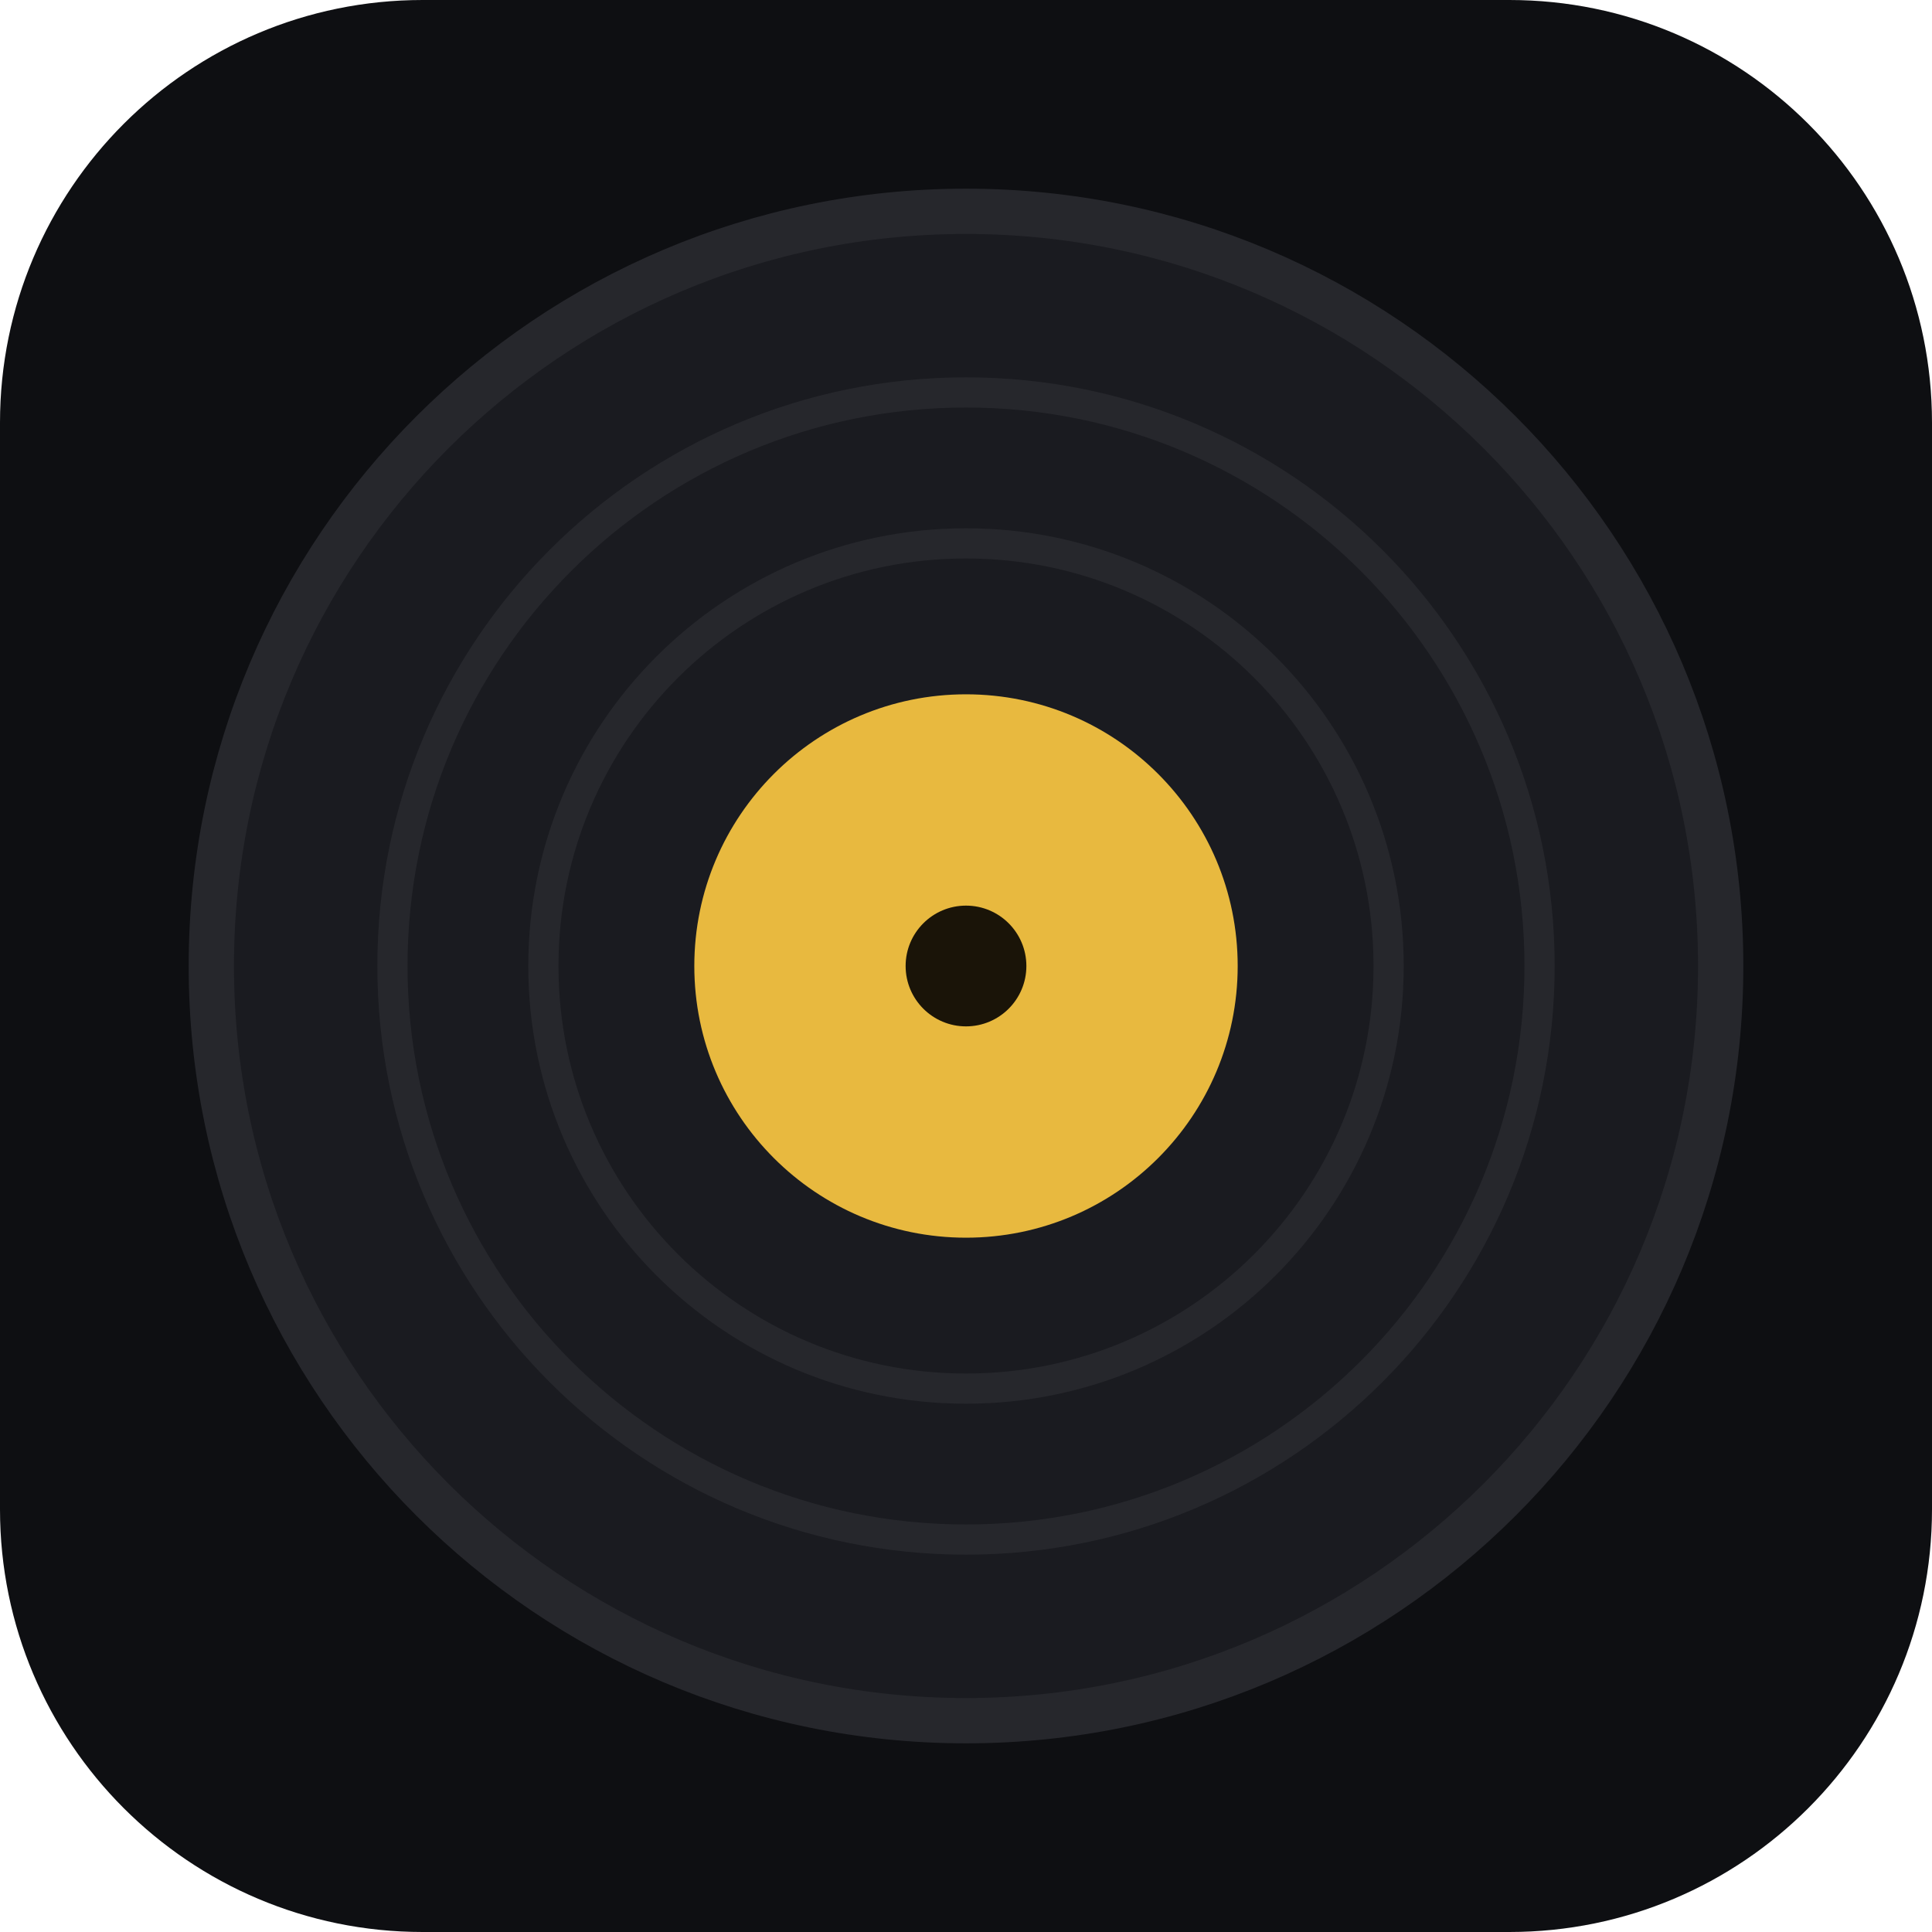
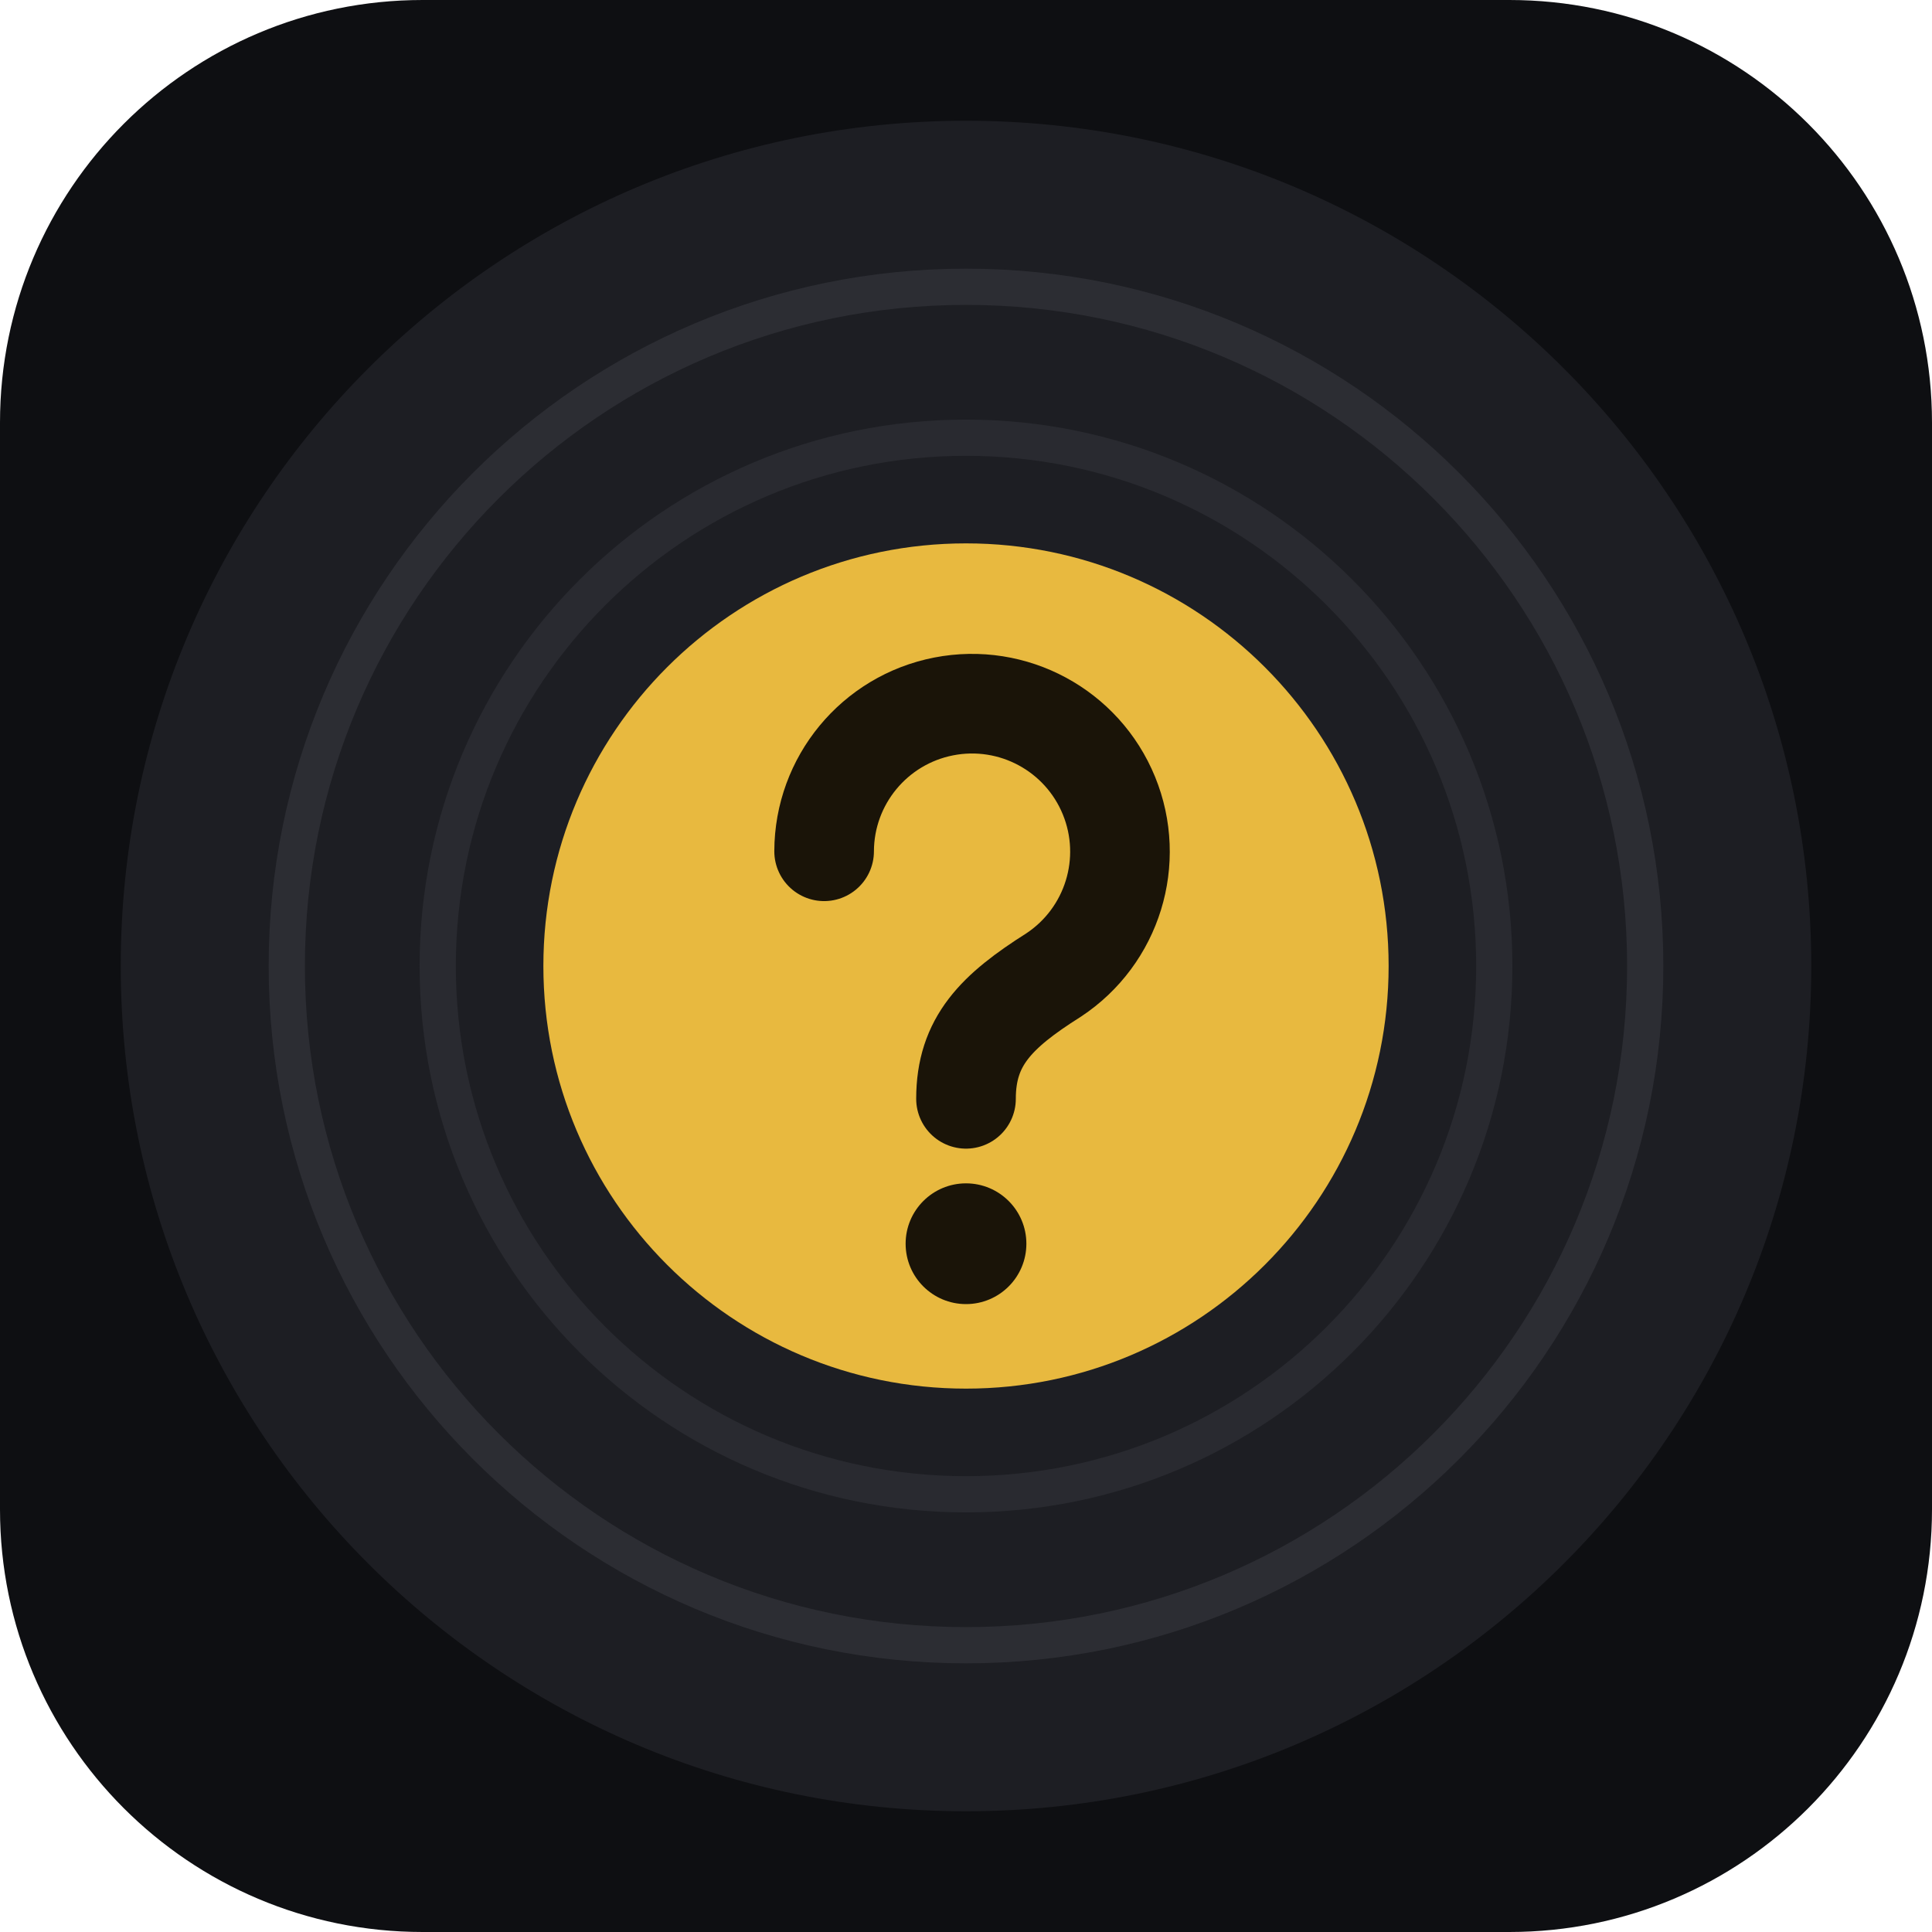
<svg xmlns="http://www.w3.org/2000/svg" viewBox="0 0 64 64">
  <rect width="64" height="64" rx="14" fill="#0e0f12" />
-   <circle cx="32" cy="32" r="25" fill="#1a1b20" stroke="#26272c" stroke-width="1.5" />
-   <circle cx="32" cy="32" r="19" fill="none" stroke="#26272c" stroke-width="1" />
-   <circle cx="32" cy="32" r="14" fill="none" stroke="#26272c" stroke-width="1" />
-   <circle cx="32" cy="32" r="9" fill="#e8b93f" />
-   <circle cx="32" cy="32" r="2" fill="#1a1408" />
+   <circle cx="32" cy="32" r="28" fill="#1d1e23" />
+   <circle cx="32" cy="32" r="22.5" fill="none" stroke="#2c2d33" stroke-width="1.2" />
+   <circle cx="32" cy="32" r="17.5" fill="none" stroke="#2c2d33" stroke-width="1.2" opacity=".8" />
+   <circle cx="32" cy="32" r="14" fill="#e8b93f" />
+   <path d="M27.3 28.2a4.9 4.9 0 1 1 7.6 4.1c-1.9 1.2-2.9 2.2-2.9 4.1" fill="none" stroke="#1a1408" stroke-width="3.3" stroke-linecap="round" stroke-linejoin="round" />
+   <circle cx="32" cy="41.2" r="2" fill="#1a1408" />
</svg>
